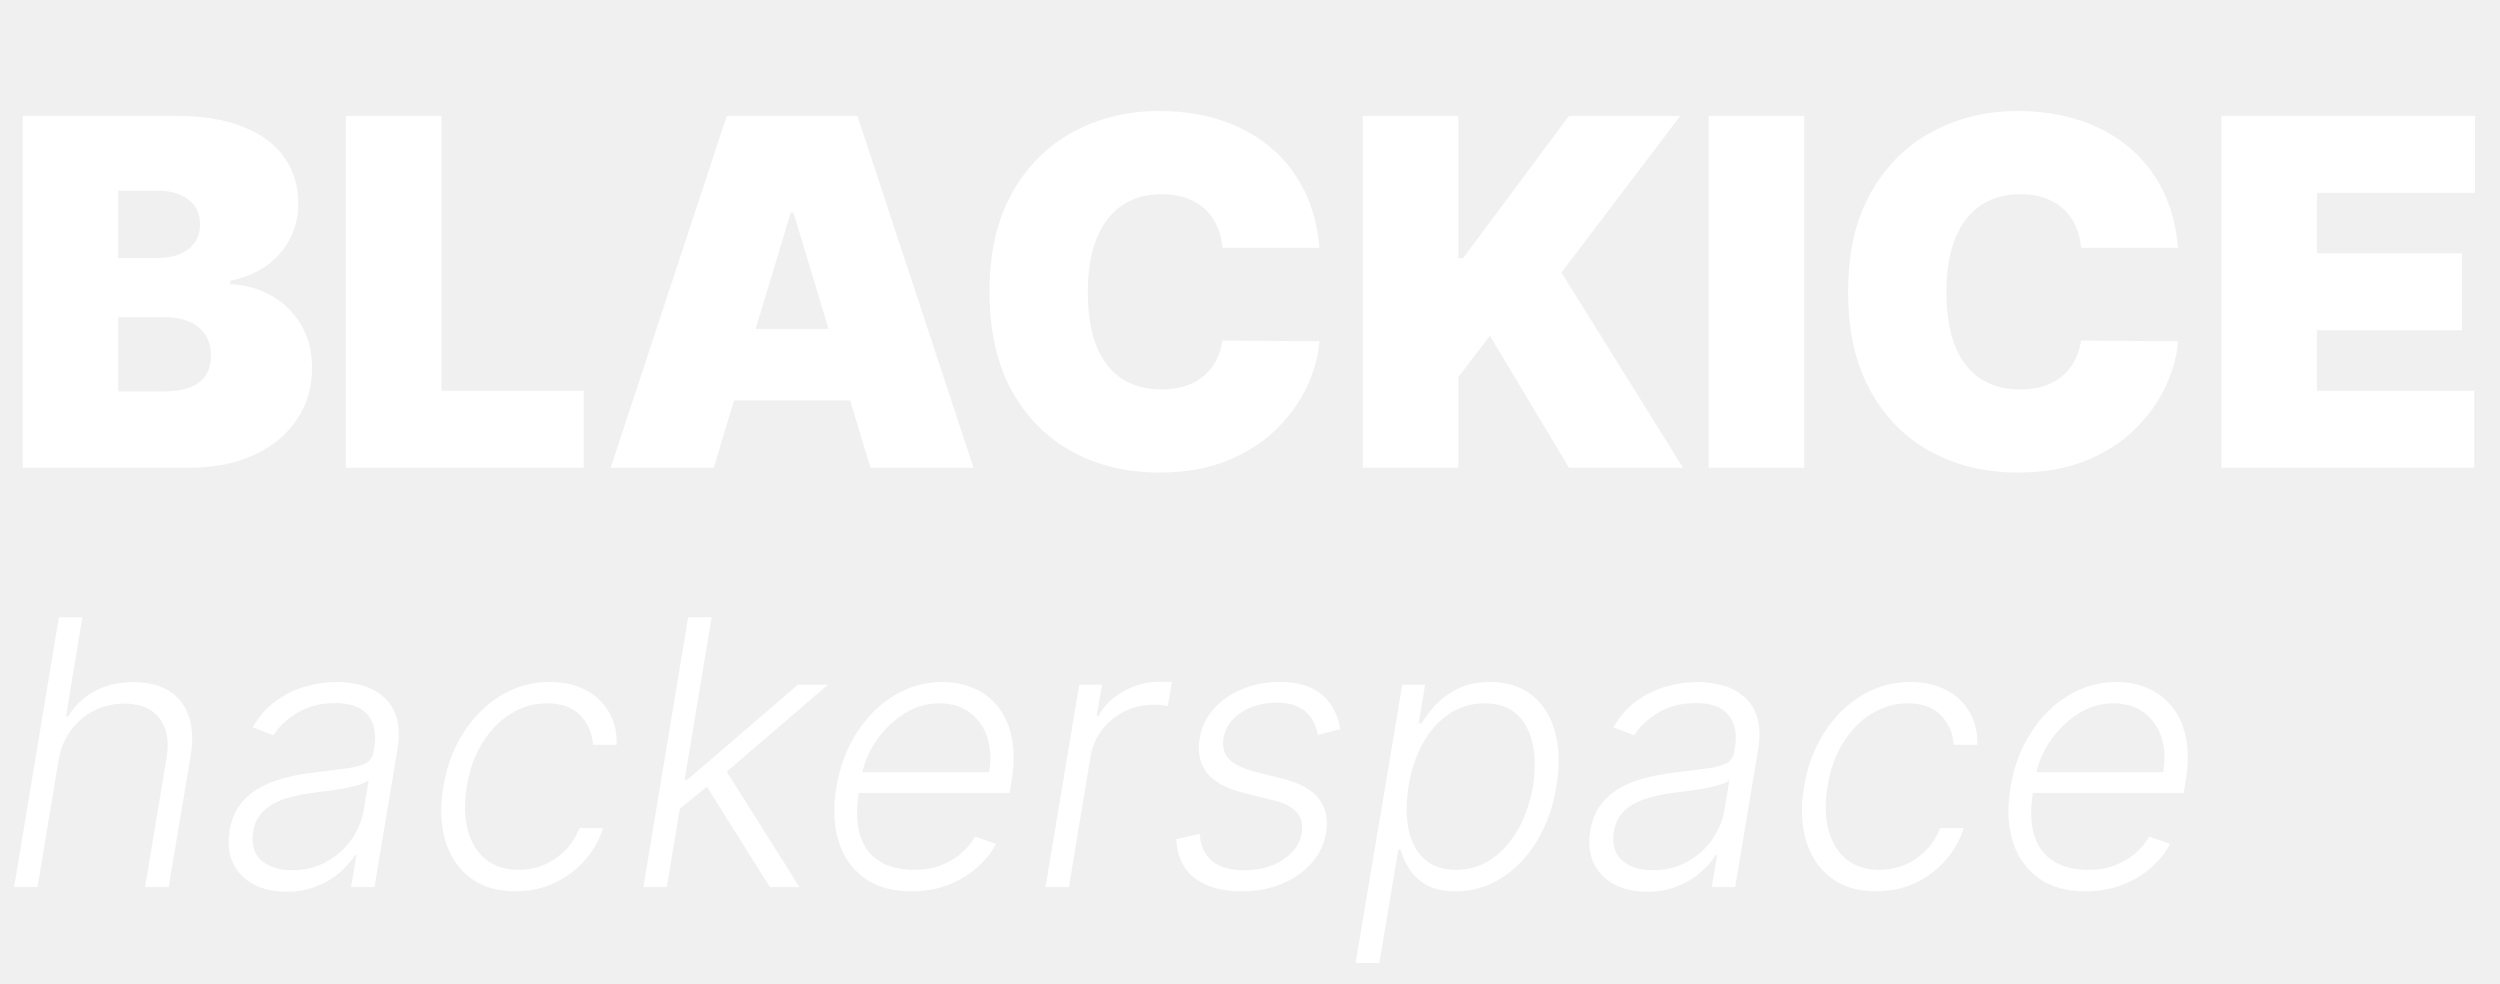
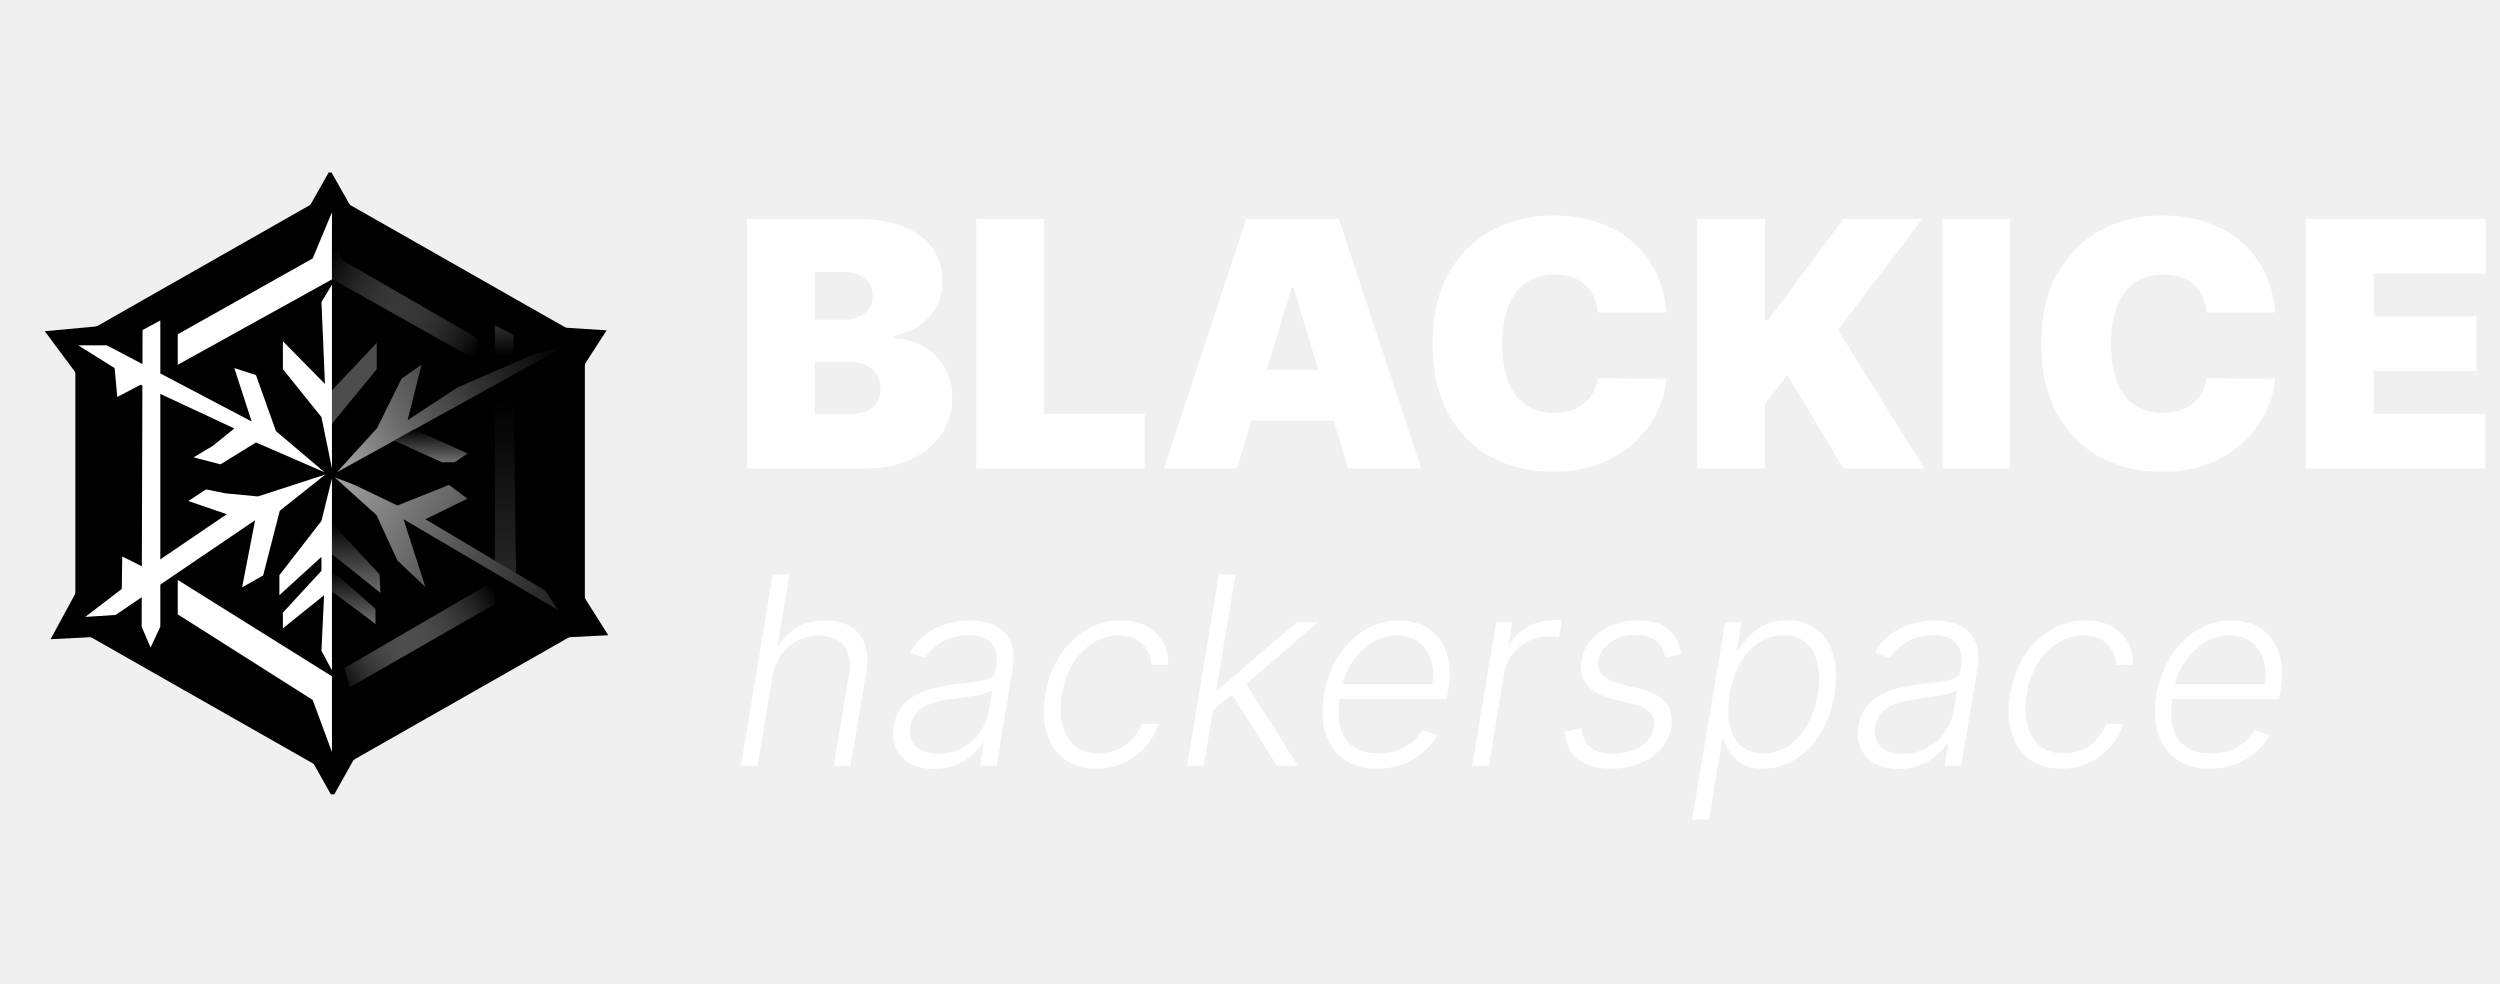
<svg xmlns="http://www.w3.org/2000/svg" width="155" height="61" viewBox="0 0 155 61" fill="none">
-   <path d="M1.406 29V7.182H10.867C12.528 7.182 13.924 7.406 15.053 7.853C16.19 8.3 17.046 8.933 17.621 9.749C18.203 10.566 18.494 11.528 18.494 12.636C18.494 13.439 18.317 14.171 17.962 14.831C17.614 15.492 17.124 16.046 16.491 16.493C15.859 16.933 15.121 17.239 14.276 17.409V17.622C15.213 17.658 16.065 17.896 16.832 18.336C17.599 18.769 18.21 19.369 18.665 20.136C19.119 20.896 19.347 21.791 19.347 22.821C19.347 24.014 19.034 25.076 18.409 26.006C17.791 26.937 16.91 27.668 15.767 28.201C14.624 28.734 13.26 29 11.676 29H1.406ZM7.33 24.27H10.099C11.094 24.27 11.839 24.085 12.337 23.716C12.834 23.34 13.082 22.785 13.082 22.054C13.082 21.543 12.965 21.109 12.731 20.754C12.496 20.399 12.163 20.129 11.729 19.945C11.303 19.76 10.788 19.668 10.185 19.668H7.33V24.27ZM7.33 16.003H9.759C10.277 16.003 10.735 15.921 11.133 15.758C11.53 15.595 11.839 15.36 12.06 15.055C12.287 14.742 12.401 14.362 12.401 13.915C12.401 13.24 12.159 12.725 11.676 12.37C11.193 12.008 10.582 11.827 9.844 11.827H7.33V16.003ZM21.445 29V7.182H27.369V24.227H36.19V29H21.445ZM44.252 29H37.86L45.061 7.182H53.158L60.36 29H53.968L49.195 13.19H49.024L44.252 29ZM43.058 20.392H55.075V24.824H43.058V20.392ZM81.805 15.364H75.796C75.754 14.867 75.64 14.415 75.455 14.011C75.278 13.606 75.029 13.258 74.71 12.967C74.397 12.668 74.017 12.441 73.57 12.285C73.122 12.121 72.615 12.04 72.046 12.04C71.052 12.04 70.21 12.281 69.522 12.764C68.84 13.247 68.321 13.94 67.966 14.842C67.618 15.744 67.444 16.827 67.444 18.091C67.444 19.426 67.622 20.545 67.977 21.447C68.339 22.342 68.861 23.016 69.543 23.471C70.225 23.918 71.045 24.142 72.004 24.142C72.551 24.142 73.041 24.075 73.474 23.94C73.907 23.798 74.284 23.595 74.603 23.332C74.923 23.07 75.182 22.754 75.381 22.384C75.587 22.008 75.725 21.585 75.796 21.116L81.805 21.159C81.734 22.082 81.475 23.023 81.027 23.982C80.58 24.934 79.944 25.815 79.12 26.624C78.303 27.427 77.291 28.073 76.084 28.563C74.877 29.053 73.474 29.298 71.876 29.298C69.873 29.298 68.076 28.869 66.485 28.009C64.901 27.15 63.648 25.886 62.725 24.217C61.808 22.548 61.35 20.506 61.35 18.091C61.35 15.662 61.819 13.617 62.757 11.954C63.694 10.286 64.958 9.025 66.549 8.173C68.14 7.313 69.916 6.884 71.876 6.884C73.254 6.884 74.522 7.072 75.679 7.448C76.837 7.825 77.853 8.375 78.726 9.099C79.6 9.817 80.303 10.701 80.835 11.752C81.368 12.803 81.691 14.007 81.805 15.364ZM84.492 29V7.182H90.415V16.003H90.714L97.276 7.182H104.18L96.808 16.898L104.35 29H97.276L92.376 20.818L90.415 23.375V29H84.492ZM111.861 7.182V29H105.938V7.182H111.861ZM135.037 15.364H129.029C128.986 14.867 128.873 14.415 128.688 14.011C128.51 13.606 128.262 13.258 127.942 12.967C127.63 12.668 127.25 12.441 126.802 12.285C126.355 12.121 125.847 12.04 125.279 12.04C124.284 12.04 123.443 12.281 122.754 12.764C122.072 13.247 121.554 13.94 121.199 14.842C120.85 15.744 120.676 16.827 120.676 18.091C120.676 19.426 120.854 20.545 121.209 21.447C121.571 22.342 122.093 23.016 122.775 23.471C123.457 23.918 124.277 24.142 125.236 24.142C125.783 24.142 126.273 24.075 126.706 23.94C127.14 23.798 127.516 23.595 127.836 23.332C128.155 23.07 128.414 22.754 128.613 22.384C128.819 22.008 128.958 21.585 129.029 21.116L135.037 21.159C134.966 22.082 134.707 23.023 134.26 23.982C133.812 24.934 133.176 25.815 132.353 26.624C131.536 27.427 130.524 28.073 129.316 28.563C128.109 29.053 126.706 29.298 125.108 29.298C123.105 29.298 121.309 28.869 119.718 28.009C118.134 27.15 116.88 25.886 115.957 24.217C115.041 22.548 114.583 20.506 114.583 18.091C114.583 15.662 115.051 13.617 115.989 11.954C116.926 10.286 118.191 9.025 119.782 8.173C121.373 7.313 123.148 6.884 125.108 6.884C126.486 6.884 127.754 7.072 128.912 7.448C130.069 7.825 131.085 8.375 131.958 9.099C132.832 9.817 133.535 10.701 134.068 11.752C134.6 12.803 134.924 14.007 135.037 15.364ZM137.725 29V7.182H153.449V11.954H143.648V15.704H152.639V20.477H143.648V24.227H153.406V29H137.725Z" fill="white" />
-   <path d="M3.626 47.159L2.328 55H0.874L3.651 38.273H5.105L4.092 44.423H4.223C4.615 43.77 5.154 43.252 5.84 42.871C6.526 42.484 7.345 42.291 8.298 42.291C9.142 42.291 9.856 42.465 10.438 42.814C11.026 43.162 11.443 43.677 11.688 44.358C11.938 45.038 11.982 45.877 11.819 46.873L10.454 55H8.993L10.332 46.963C10.501 45.928 10.348 45.114 9.875 44.521C9.406 43.922 8.688 43.623 7.718 43.623C7.054 43.623 6.433 43.764 5.856 44.047C5.284 44.33 4.8 44.739 4.402 45.272C4.01 45.8 3.752 46.429 3.626 47.159ZM17.754 55.286C16.997 55.286 16.331 55.139 15.753 54.845C15.176 54.545 14.746 54.115 14.463 53.554C14.185 52.988 14.109 52.302 14.234 51.496C14.343 50.875 14.55 50.353 14.855 49.928C15.165 49.503 15.557 49.155 16.031 48.883C16.505 48.605 17.049 48.387 17.665 48.229C18.28 48.071 18.95 47.951 19.674 47.87C20.382 47.783 20.986 47.706 21.487 47.641C21.988 47.576 22.377 47.472 22.655 47.331C22.933 47.189 23.099 46.96 23.153 46.645L23.202 46.35C23.344 45.496 23.213 44.823 22.81 44.333C22.407 43.838 21.732 43.59 20.785 43.59C19.881 43.59 19.097 43.791 18.432 44.194C17.773 44.592 17.283 45.057 16.962 45.591L15.672 45.093C16.064 44.407 16.546 43.859 17.117 43.451C17.689 43.037 18.302 42.74 18.955 42.561C19.608 42.376 20.254 42.283 20.891 42.283C21.37 42.283 21.857 42.346 22.353 42.471C22.848 42.596 23.292 42.814 23.684 43.124C24.081 43.429 24.373 43.857 24.558 44.407C24.749 44.951 24.776 45.643 24.64 46.481L23.218 55H21.765L22.099 53.015H22.01C21.781 53.386 21.465 53.745 21.062 54.093C20.665 54.442 20.188 54.728 19.633 54.951C19.078 55.174 18.451 55.286 17.754 55.286ZM18.122 53.955C18.895 53.955 19.595 53.783 20.221 53.44C20.853 53.097 21.37 52.642 21.773 52.076C22.181 51.504 22.443 50.875 22.557 50.189L22.859 48.376C22.739 48.48 22.543 48.572 22.271 48.654C22.004 48.735 21.702 48.809 21.364 48.874C21.032 48.934 20.697 48.986 20.36 49.029C20.028 49.073 19.734 49.111 19.478 49.144C18.753 49.231 18.122 49.367 17.583 49.552C17.049 49.737 16.622 49.993 16.3 50.32C15.979 50.641 15.778 51.055 15.696 51.561C15.571 52.324 15.737 52.914 16.194 53.334C16.657 53.748 17.3 53.955 18.122 53.955ZM31.954 55.261C30.821 55.261 29.887 54.981 29.152 54.42C28.417 53.859 27.903 53.092 27.609 52.117C27.32 51.137 27.279 50.026 27.486 48.784C27.693 47.521 28.11 46.402 28.736 45.428C29.362 44.447 30.135 43.68 31.055 43.124C31.981 42.563 32.991 42.283 34.086 42.283C34.929 42.283 35.665 42.446 36.291 42.773C36.917 43.094 37.401 43.549 37.745 44.137C38.088 44.72 38.251 45.4 38.235 46.179H36.764C36.726 45.455 36.462 44.845 35.972 44.349C35.488 43.854 34.801 43.606 33.914 43.606C33.103 43.606 32.351 43.824 31.66 44.26C30.968 44.69 30.383 45.291 29.904 46.065C29.43 46.832 29.111 47.723 28.948 48.735C28.774 49.754 28.79 50.655 28.997 51.439C29.204 52.218 29.574 52.827 30.108 53.269C30.647 53.709 31.328 53.93 32.15 53.93C32.711 53.93 33.239 53.827 33.734 53.62C34.23 53.407 34.668 53.108 35.049 52.721C35.43 52.329 35.722 51.869 35.923 51.341H37.393C37.148 52.103 36.762 52.778 36.234 53.367C35.711 53.955 35.085 54.417 34.355 54.755C33.625 55.093 32.825 55.261 31.954 55.261ZM41.996 50.263L42.29 48.343H42.617L49.469 42.455H51.331L44.56 48.27L44.43 48.294L41.996 50.263ZM39.889 55L42.666 38.273H44.119L41.342 55H39.889ZM47.73 55L43.687 48.556L44.871 47.551L49.567 55H47.73ZM56.495 55.261C55.325 55.261 54.358 54.989 53.596 54.445C52.834 53.895 52.3 53.135 51.995 52.166C51.69 51.191 51.644 50.069 51.856 48.801C52.069 47.538 52.488 46.416 53.114 45.436C53.74 44.45 54.513 43.68 55.434 43.124C56.354 42.563 57.353 42.283 58.431 42.283C59.112 42.283 59.749 42.408 60.342 42.659C60.936 42.904 61.44 43.282 61.853 43.794C62.273 44.3 62.564 44.94 62.727 45.713C62.891 46.481 62.885 47.391 62.711 48.441L62.597 49.16H52.795L53 47.878H61.322C61.459 47.072 61.42 46.348 61.208 45.705C60.996 45.063 60.634 44.554 60.122 44.178C59.615 43.797 58.986 43.606 58.235 43.606C57.467 43.606 56.74 43.821 56.054 44.251C55.374 44.682 54.797 45.242 54.323 45.934C53.855 46.62 53.552 47.352 53.416 48.131L53.253 49.095C53.079 50.157 53.1 51.047 53.318 51.766C53.536 52.479 53.931 53.018 54.502 53.383C55.074 53.748 55.807 53.93 56.7 53.93C57.298 53.93 57.84 53.837 58.325 53.652C58.809 53.467 59.231 53.219 59.591 52.909C59.95 52.593 60.239 52.248 60.457 51.872L61.755 52.321C61.478 52.849 61.086 53.337 60.579 53.783C60.078 54.23 59.482 54.589 58.791 54.861C58.104 55.128 57.339 55.261 56.495 55.261ZM64.82 55L66.911 42.455H68.324L67.997 44.382H68.104C68.452 43.751 68.972 43.241 69.664 42.855C70.361 42.463 71.104 42.267 71.893 42.267C72.013 42.267 72.147 42.269 72.294 42.275C72.441 42.275 72.563 42.28 72.661 42.291L72.408 43.77C72.343 43.759 72.228 43.742 72.065 43.721C71.907 43.699 71.73 43.688 71.534 43.688C70.881 43.688 70.276 43.827 69.721 44.104C69.171 44.377 68.708 44.755 68.332 45.24C67.962 45.724 67.722 46.277 67.614 46.898L66.274 55H64.82ZM83.103 45.207L81.707 45.566C81.636 45.191 81.505 44.853 81.315 44.554C81.13 44.249 80.86 44.009 80.506 43.835C80.158 43.655 79.7 43.565 79.134 43.565C78.284 43.565 77.552 43.772 76.937 44.186C76.322 44.594 75.962 45.117 75.859 45.754C75.772 46.288 75.883 46.721 76.194 47.053C76.509 47.385 77.038 47.646 77.778 47.837L79.608 48.303C80.621 48.564 81.342 48.972 81.772 49.528C82.208 50.083 82.358 50.785 82.221 51.635C82.102 52.343 81.799 52.969 81.315 53.514C80.836 54.058 80.22 54.485 79.469 54.796C78.723 55.106 77.89 55.261 76.969 55.261C75.734 55.261 74.762 54.984 74.054 54.428C73.351 53.873 72.976 53.072 72.927 52.027L74.389 51.7C74.432 52.441 74.685 53.002 75.148 53.383C75.616 53.764 76.275 53.955 77.125 53.955C78.094 53.955 78.908 53.734 79.567 53.293C80.226 52.852 80.604 52.307 80.702 51.659C80.795 51.148 80.699 50.723 80.416 50.385C80.139 50.048 79.665 49.797 78.995 49.634L77.043 49.144C75.992 48.877 75.249 48.461 74.813 47.894C74.383 47.322 74.239 46.617 74.38 45.779C74.495 45.087 74.783 44.48 75.246 43.957C75.709 43.435 76.294 43.026 77.002 42.732C77.71 42.433 78.483 42.283 79.322 42.283C80.476 42.283 81.356 42.544 81.96 43.067C82.564 43.584 82.945 44.298 83.103 45.207ZM84.049 59.705L86.94 42.455H88.353L87.961 44.848H88.133C88.361 44.472 88.658 44.085 89.023 43.688C89.393 43.29 89.853 42.958 90.403 42.691C90.959 42.419 91.623 42.283 92.396 42.283C93.431 42.283 94.288 42.553 94.969 43.092C95.655 43.631 96.134 44.388 96.406 45.362C96.684 46.337 96.714 47.469 96.496 48.76C96.284 50.056 95.878 51.191 95.279 52.166C94.68 53.141 93.948 53.9 93.082 54.445C92.222 54.989 91.28 55.261 90.256 55.261C89.499 55.261 88.887 55.125 88.418 54.853C87.956 54.581 87.602 54.246 87.357 53.848C87.112 53.445 86.935 53.053 86.826 52.672H86.695L85.519 59.705H84.049ZM87.332 48.735C87.169 49.748 87.169 50.647 87.332 51.431C87.496 52.209 87.825 52.822 88.32 53.269C88.816 53.709 89.469 53.93 90.281 53.93C91.114 53.93 91.857 53.701 92.51 53.244C93.164 52.781 93.708 52.158 94.144 51.374C94.58 50.59 94.879 49.71 95.042 48.735C95.195 47.772 95.189 46.903 95.026 46.13C94.863 45.357 94.536 44.744 94.046 44.292C93.556 43.835 92.889 43.606 92.045 43.606C91.228 43.606 90.493 43.827 89.84 44.268C89.192 44.703 88.653 45.308 88.222 46.081C87.792 46.849 87.496 47.733 87.332 48.735ZM102.118 55.286C101.361 55.286 100.694 55.139 100.117 54.845C99.539 54.545 99.109 54.115 98.826 53.554C98.548 52.988 98.472 52.302 98.597 51.496C98.706 50.875 98.913 50.353 99.218 49.928C99.528 49.503 99.921 49.155 100.394 48.883C100.868 48.605 101.412 48.387 102.028 48.229C102.643 48.071 103.313 47.951 104.037 47.87C104.745 47.783 105.349 47.706 105.85 47.641C106.351 47.576 106.741 47.472 107.018 47.331C107.296 47.189 107.462 46.96 107.516 46.645L107.565 46.35C107.707 45.496 107.576 44.823 107.173 44.333C106.77 43.838 106.095 43.59 105.148 43.59C104.244 43.59 103.46 43.791 102.796 44.194C102.137 44.592 101.647 45.057 101.325 45.591L100.035 45.093C100.427 44.407 100.909 43.859 101.481 43.451C102.052 43.037 102.665 42.74 103.318 42.561C103.972 42.376 104.617 42.283 105.254 42.283C105.733 42.283 106.22 42.346 106.716 42.471C107.211 42.596 107.655 42.814 108.047 43.124C108.445 43.429 108.736 43.857 108.921 44.407C109.112 44.951 109.139 45.643 109.003 46.481L107.582 55H106.128L106.463 53.015H106.373C106.144 53.386 105.828 53.745 105.426 54.093C105.028 54.442 104.552 54.728 103.996 54.951C103.441 55.174 102.815 55.286 102.118 55.286ZM102.485 53.955C103.258 53.955 103.958 53.783 104.584 53.44C105.216 53.097 105.733 52.642 106.136 52.076C106.544 51.504 106.806 50.875 106.92 50.189L107.222 48.376C107.103 48.48 106.907 48.572 106.634 48.654C106.368 48.735 106.065 48.809 105.728 48.874C105.396 48.934 105.061 48.986 104.723 49.029C104.391 49.073 104.097 49.111 103.841 49.144C103.117 49.231 102.485 49.367 101.946 49.552C101.412 49.737 100.985 49.993 100.664 50.32C100.343 50.641 100.141 51.055 100.059 51.561C99.934 52.324 100.1 52.914 100.558 53.334C101.02 53.748 101.663 53.955 102.485 53.955ZM116.317 55.261C115.184 55.261 114.251 54.981 113.516 54.42C112.78 53.859 112.266 53.092 111.972 52.117C111.683 51.137 111.642 50.026 111.849 48.784C112.056 47.521 112.473 46.402 113.099 45.428C113.725 44.447 114.498 43.68 115.419 43.124C116.344 42.563 117.354 42.283 118.449 42.283C119.293 42.283 120.028 42.446 120.654 42.773C121.28 43.094 121.765 43.549 122.108 44.137C122.451 44.72 122.614 45.4 122.598 46.179H121.128C121.09 45.455 120.826 44.845 120.335 44.349C119.851 43.854 119.165 43.606 118.277 43.606C117.466 43.606 116.715 43.824 116.023 44.26C115.331 44.69 114.746 45.291 114.267 46.065C113.793 46.832 113.475 47.723 113.311 48.735C113.137 49.754 113.153 50.655 113.36 51.439C113.567 52.218 113.938 52.827 114.471 53.269C115.01 53.709 115.691 53.93 116.513 53.93C117.074 53.93 117.602 53.827 118.098 53.62C118.593 53.407 119.031 53.108 119.413 52.721C119.794 52.329 120.085 51.869 120.286 51.341H121.757C121.512 52.103 121.125 52.778 120.597 53.367C120.074 53.955 119.448 54.417 118.718 54.755C117.989 55.093 117.188 55.261 116.317 55.261ZM129.291 55.261C128.121 55.261 127.154 54.989 126.392 54.445C125.629 53.895 125.096 53.135 124.791 52.166C124.486 51.191 124.44 50.069 124.652 48.801C124.864 47.538 125.284 46.416 125.91 45.436C126.536 44.45 127.309 43.68 128.229 43.124C129.15 42.563 130.149 42.283 131.227 42.283C131.908 42.283 132.545 42.408 133.138 42.659C133.732 42.904 134.235 43.282 134.649 43.794C135.069 44.3 135.36 44.94 135.523 45.713C135.687 46.481 135.681 47.391 135.507 48.441L135.392 49.16H125.591L125.796 47.878H134.118C134.254 47.072 134.216 46.348 134.004 45.705C133.792 45.063 133.43 44.554 132.918 44.178C132.411 43.797 131.782 43.606 131.031 43.606C130.263 43.606 129.536 43.821 128.85 44.251C128.17 44.682 127.592 45.242 127.119 45.934C126.65 46.62 126.348 47.352 126.212 48.131L126.049 49.095C125.874 50.157 125.896 51.047 126.114 51.766C126.332 52.479 126.727 53.018 127.298 53.383C127.87 53.748 128.602 53.93 129.495 53.93C130.094 53.93 130.636 53.837 131.121 53.652C131.605 53.467 132.027 53.219 132.387 52.909C132.746 52.593 133.035 52.248 133.253 51.872L134.551 52.321C134.274 52.849 133.881 53.337 133.375 53.783C132.874 54.23 132.278 54.589 131.586 54.861C130.9 55.128 130.135 55.261 129.291 55.261Z" fill="white" />
+   <defs>
+     <linearGradient id="paint0_linear_67_27" x1="382" y1="336" x2="257" y2="413.5" gradientUnits="userSpaceOnUse">
+       <stop id="stop41" />
+       <stop offset="0.56" stop-color="#7A9A85" stop-opacity="0.5" id="stop42" />
+       <stop offset="1" id="stop43" />
+     </linearGradient>
+     <linearGradient id="paint1_linear_67_27" x1="266.926" y1="236.745" x2="438.982" y2="141.882" gradientUnits="userSpaceOnUse">
+       <stop stop-color="#7A9A85" id="stop44" />
+       <stop offset="1" stop-opacity="0.72" id="stop45" />
+     </linearGradient>
+     <linearGradient id="paint2_linear_67_27" x1="261.437" y1="253.284" x2="489.663" y2="398.57" gradientUnits="userSpaceOnUse">
+       <stop stop-color="#7A9A85" id="stop46" />
+       <stop offset="1" stop-opacity="0.72" id="stop47" />
+     </linearGradient>
+     <linearGradient id="paint3_linear_67_27" x1="248" y1="70" x2="369" y2="142.5" gradientUnits="userSpaceOnUse">
+       <stop id="stop48" />
+       <stop offset="0.5" stop-color="#7A9A85" stop-opacity="0.5" id="stop49" />
+       <stop offset="1" id="stop50" />
+     </linearGradient>
+     <linearGradient id="paint4_linear_67_27" x1="330" y1="206" x2="330" y2="233" gradientUnits="userSpaceOnUse">
+       <stop id="stop51" />
+       <stop offset="1" stop-color="#7A9A85" id="stop52" />
+     </linearGradient>
+     <linearGradient id="paint5_linear_67_27" x1="270.5" y1="282" x2="270.5" y2="338" gradientUnits="userSpaceOnUse">
+       <stop id="stop53" />
+       <stop offset="1" stop-color="#7A9A85" id="stop54" />
+     </linearGradient>
+     <linearGradient id="paint6_linear_67_27" x1="268.5" y1="320" x2="268.5" y2="363" gradientUnits="userSpaceOnUse">
+       <stop id="stop55" />
+       <stop offset="1" stop-color="#7A9A85" id="stop56" />
+     </linearGradient>
+     <linearGradient id="paint7_linear_67_27" x1="391" y1="181" x2="391" y2="595" gradientUnits="userSpaceOnUse">
+       <stop id="stop57" />
+       <stop offset="1" stop-color="#7A9A85" id="stop58" />
+     </linearGradient>
+     <linearGradient id="paint8_linear_67_27" x1="387" y1="67.5" x2="390" y2="147" gradientUnits="userSpaceOnUse">
+       <stop stop-color="#7A9A85" id="stop59" />
+       <stop offset="1" id="stop60" />
+     </linearGradient>
+     <linearGradient id="paint9_linear_67_27" x1="382" y1="336" x2="257" y2="413.5" gradientUnits="userSpaceOnUse">
+       <stop id="stop61" />
+       <stop offset="0.56" stop-color="#9B9B9B" stop-opacity="0.5" id="stop62" />
+       <stop offset="1" id="stop63" />
+     </linearGradient>
+     <linearGradient id="paint10_linear_67_27" x1="266.926" y1="236.745" x2="438.982" y2="141.882" gradientUnits="userSpaceOnUse">
+       <stop stop-color="#9B9B9B" id="stop64" />
+       <stop offset="1" stop-opacity="0.72" id="stop65" />
+     </linearGradient>
+     <linearGradient id="paint11_linear_67_27" x1="261.437" y1="253.284" x2="489.663" y2="398.57" gradientUnits="userSpaceOnUse">
+       <stop stop-color="#9B9B9B" id="stop66" />
+       <stop offset="1" stop-opacity="0.72" id="stop67" />
+     </linearGradient>
+     <linearGradient id="paint12_linear_67_27" x1="248" y1="70" x2="369" y2="142.5" gradientUnits="userSpaceOnUse">
+       <stop id="stop68" />
+       <stop offset="0.5" stop-color="#9B9B9B" stop-opacity="0.5" id="stop69" />
+       <stop offset="1" id="stop70" />
+     </linearGradient>
+     <linearGradient id="paint13_linear_67_27" x1="330" y1="206" x2="330" y2="233" gradientUnits="userSpaceOnUse">
+       <stop id="stop71" />
+       <stop offset="1" stop-color="#9B9B9B" id="stop72" />
+     </linearGradient>
+     <linearGradient id="paint14_linear_67_27" x1="270.5" y1="282" x2="270.5" y2="338" gradientUnits="userSpaceOnUse">
+       <stop id="stop73" />
+       <stop offset="1" stop-color="#9B9B9B" id="stop74" />
+     </linearGradient>
+     <linearGradient id="paint15_linear_67_27" x1="268.5" y1="320" x2="268.5" y2="363" gradientUnits="userSpaceOnUse">
+       <stop id="stop75" />
+       <stop offset="1" stop-color="#9B9B9B" id="stop76" />
+     </linearGradient>
+     <linearGradient id="paint16_linear_67_27" x1="391" y1="181" x2="391" y2="595" gradientUnits="userSpaceOnUse">
+       <stop id="stop77" />
+       <stop offset="1" stop-color="#9B9B9B" id="stop78" />
+     </linearGradient>
+     <linearGradient id="paint17_linear_67_27" x1="387" y1="67.5" x2="390" y2="147" gradientUnits="userSpaceOnUse">
+       <stop stop-color="#9B9B9B" id="stop79" />
+       <stop offset="1" id="stop80" />
+     </linearGradient>
+     <clipPath id="clip0_67_27">
+       <rect width="500" height="500" fill="white" id="rect80" />
+     </clipPath>
+   </defs>
+   <path d="M 46.318 29.04 L 46.318 13.571 L 53.025 13.571 C 54.203 13.571 55.193 13.73 55.993 14.047 C 56.799 14.364 57.406 14.812 57.814 15.391 C 58.227 15.97 58.433 16.653 58.433 17.438 C 58.433 18.007 58.307 18.526 58.055 18.994 C 57.809 19.462 57.461 19.855 57.013 20.172 C 56.565 20.485 56.041 20.701 55.442 20.822 L 55.442 20.973 C 56.107 20.998 56.711 21.167 57.255 21.479 C 57.799 21.786 58.232 22.212 58.554 22.756 C 58.876 23.294 59.037 23.929 59.037 24.659 C 59.037 25.505 58.816 26.258 58.373 26.918 C 57.935 27.577 57.31 28.096 56.499 28.474 C 55.689 28.851 54.722 29.04 53.599 29.04 L 46.318 29.04 Z M 50.517 25.686 L 52.481 25.686 C 53.186 25.686 53.715 25.555 54.067 25.294 C 54.42 25.027 54.596 24.634 54.596 24.115 C 54.596 23.753 54.513 23.446 54.347 23.194 C 54.181 22.942 53.944 22.751 53.637 22.62 C 53.335 22.489 52.97 22.423 52.542 22.423 L 50.517 22.423 L 50.517 25.686 Z M 50.517 19.825 L 52.239 19.825 C 52.607 19.825 52.932 19.767 53.214 19.651 C 53.496 19.535 53.715 19.369 53.871 19.153 C 54.032 18.931 54.113 18.662 54.113 18.345 C 54.113 17.866 53.941 17.501 53.599 17.249 C 53.257 16.993 52.824 16.864 52.3 16.864 L 50.517 16.864 L 50.517 19.825 Z M 60.525 29.04 L 60.525 13.571 L 64.725 13.571 L 64.725 25.656 L 70.979 25.656 L 70.979 29.04 L 60.525 29.04 Z M 76.695 29.04 L 72.163 29.04 L 77.269 13.571 L 83.009 13.571 L 88.116 29.04 L 83.584 29.04 L 80.2 17.831 L 80.079 17.831 L 76.695 29.04 Z M 75.849 22.937 L 84.369 22.937 L 84.369 26.079 L 75.849 26.079 L 75.849 22.937 Z M 103.32 19.372 L 99.06 19.372 C 99.03 19.019 98.949 18.7 98.819 18.413 C 98.693 18.126 98.516 17.879 98.29 17.672 C 98.068 17.461 97.799 17.3 97.482 17.189 C 97.164 17.073 96.804 17.015 96.401 17.015 C 95.696 17.015 95.1 17.186 94.611 17.529 C 94.128 17.871 93.76 18.362 93.509 19.002 C 93.262 19.641 93.138 20.409 93.138 21.305 C 93.138 22.252 93.264 23.045 93.516 23.685 C 93.773 24.319 94.143 24.798 94.626 25.12 C 95.11 25.437 95.691 25.596 96.371 25.596 C 96.759 25.596 97.106 25.548 97.414 25.452 C 97.721 25.351 97.988 25.208 98.214 25.022 C 98.441 24.835 98.625 24.611 98.766 24.349 C 98.912 24.083 99.01 23.783 99.06 23.451 L 103.32 23.481 C 103.27 24.135 103.086 24.803 102.769 25.482 C 102.452 26.157 102.001 26.782 101.417 27.356 C 100.838 27.925 100.12 28.383 99.264 28.73 C 98.408 29.078 97.414 29.251 96.281 29.251 C 94.861 29.251 93.587 28.947 92.459 28.338 C 91.336 27.728 90.447 26.832 89.792 25.649 C 89.143 24.465 88.818 23.018 88.818 21.305 C 88.818 19.583 89.15 18.133 89.815 16.955 C 90.48 15.771 91.376 14.878 92.504 14.273 C 93.632 13.664 94.891 13.359 96.281 13.359 C 97.257 13.359 98.156 13.493 98.977 13.76 C 99.798 14.027 100.518 14.417 101.137 14.93 C 101.757 15.439 102.255 16.066 102.633 16.811 C 103.011 17.557 103.24 18.41 103.32 19.372 Z M 105.226 29.04 L 105.226 13.571 L 109.425 13.571 L 109.425 19.825 L 109.637 19.825 L 114.29 13.571 L 119.184 13.571 L 113.957 20.459 L 119.305 29.04 L 114.29 29.04 L 110.815 23.239 L 109.425 25.052 L 109.425 29.04 L 105.226 29.04 Z M 124.63 13.571 L 124.63 29.04 L 120.431 29.04 L 120.431 13.571 L 124.63 13.571 Z M 141.062 19.372 L 136.802 19.372 C 136.772 19.019 136.692 18.7 136.56 18.413 C 136.434 18.126 136.258 17.879 136.032 17.672 C 135.81 17.461 135.541 17.3 135.223 17.189 C 134.906 17.073 134.546 17.015 134.143 17.015 C 133.438 17.015 132.842 17.186 132.353 17.529 C 131.87 17.871 131.502 18.362 131.251 19.002 C 131.003 19.641 130.88 20.409 130.88 21.305 C 130.88 22.252 131.006 23.045 131.258 23.685 C 131.514 24.319 131.885 24.798 132.368 25.12 C 132.852 25.437 133.433 25.596 134.113 25.596 C 134.501 25.596 134.848 25.548 135.155 25.452 C 135.463 25.351 135.729 25.208 135.956 25.022 C 136.183 24.835 136.366 24.611 136.507 24.349 C 136.653 24.083 136.752 23.783 136.802 23.451 L 141.062 23.481 C 141.012 24.135 140.828 24.803 140.511 25.482 C 140.193 26.157 139.742 26.782 139.159 27.356 C 138.58 27.925 137.862 28.383 137.006 28.73 C 136.15 29.078 135.155 29.251 134.022 29.251 C 132.602 29.251 131.329 28.947 130.201 28.338 C 129.078 27.728 128.189 26.832 127.534 25.649 C 126.885 24.465 126.56 23.018 126.56 21.305 C 126.56 19.583 126.892 18.133 127.557 16.955 C 128.221 15.771 129.118 14.878 130.246 14.273 C 131.374 13.664 132.633 13.359 134.022 13.359 C 134.999 13.359 135.898 13.493 136.719 13.76 C 137.54 14.027 138.26 14.417 138.879 14.93 C 139.499 15.439 139.997 16.066 140.375 16.811 C 140.752 17.557 140.982 18.41 141.062 19.372 Z M 142.968 29.04 L 142.968 13.571 L 154.116 13.571 L 154.116 16.955 L 147.167 16.955 L 147.167 19.613 L 153.542 19.613 L 153.542 22.997 L 147.167 22.997 L 147.167 25.656 L 154.086 25.656 L 154.086 29.04 L 142.968 29.04 Z" fill="white" style="" />
+   <path d="M 47.892 41.915 L 46.971 47.474 L 45.94 47.474 L 47.909 35.614 L 48.94 35.614 L 48.222 39.975 L 48.314 39.975 C 48.592 39.512 48.975 39.145 49.461 38.875 C 49.947 38.601 50.528 38.463 51.204 38.463 C 51.802 38.463 52.308 38.587 52.721 38.834 C 53.138 39.081 53.434 39.446 53.607 39.929 C 53.785 40.411 53.816 41.006 53.7 41.712 L 52.733 47.474 L 51.696 47.474 L 52.646 41.776 C 52.766 41.042 52.658 40.465 52.322 40.044 C 51.99 39.62 51.48 39.407 50.793 39.407 C 50.322 39.407 49.882 39.508 49.473 39.708 C 49.067 39.909 48.724 40.199 48.442 40.577 C 48.164 40.952 47.981 41.398 47.892 41.915 Z M 57.908 47.677 C 57.372 47.677 56.899 47.572 56.49 47.364 C 56.08 47.152 55.775 46.847 55.575 46.449 C 55.378 46.047 55.324 45.561 55.413 44.99 C 55.49 44.55 55.636 44.179 55.853 43.878 C 56.073 43.577 56.351 43.33 56.687 43.137 C 57.022 42.94 57.408 42.785 57.845 42.673 C 58.281 42.561 58.756 42.476 59.269 42.419 C 59.771 42.357 60.2 42.303 60.555 42.256 C 60.91 42.21 61.186 42.137 61.383 42.036 C 61.58 41.936 61.698 41.774 61.736 41.55 L 61.771 41.342 C 61.871 40.735 61.779 40.259 61.493 39.911 C 61.207 39.56 60.729 39.384 60.057 39.384 C 59.416 39.384 58.86 39.527 58.389 39.813 C 57.922 40.095 57.575 40.425 57.347 40.803 L 56.432 40.45 C 56.71 39.963 57.051 39.575 57.457 39.286 C 57.862 38.992 58.296 38.782 58.76 38.655 C 59.223 38.523 59.68 38.458 60.132 38.458 C 60.472 38.458 60.817 38.502 61.169 38.591 C 61.52 38.68 61.835 38.834 62.113 39.054 C 62.394 39.27 62.601 39.573 62.732 39.963 C 62.867 40.349 62.887 40.84 62.79 41.434 L 61.783 47.474 L 60.752 47.474 L 60.989 46.067 L 60.925 46.067 C 60.763 46.329 60.539 46.584 60.254 46.831 C 59.972 47.078 59.634 47.281 59.24 47.439 C 58.847 47.598 58.403 47.677 57.908 47.677 Z M 58.169 46.733 C 58.717 46.733 59.213 46.611 59.657 46.368 C 60.105 46.125 60.472 45.802 60.758 45.401 C 61.047 44.996 61.232 44.55 61.313 44.063 L 61.528 42.778 C 61.443 42.851 61.304 42.917 61.111 42.975 C 60.922 43.032 60.707 43.085 60.468 43.131 C 60.233 43.173 59.995 43.21 59.756 43.241 C 59.52 43.272 59.312 43.299 59.13 43.322 C 58.617 43.384 58.169 43.48 57.787 43.612 C 57.408 43.743 57.105 43.924 56.878 44.156 C 56.65 44.384 56.507 44.677 56.449 45.036 C 56.36 45.577 56.478 45.995 56.802 46.293 C 57.131 46.586 57.586 46.733 58.169 46.733 Z M 67.976 47.659 C 67.173 47.659 66.511 47.46 65.99 47.063 C 65.468 46.665 65.104 46.121 64.895 45.43 C 64.69 44.735 64.661 43.947 64.808 43.067 C 64.955 42.172 65.25 41.378 65.694 40.687 C 66.138 39.992 66.686 39.448 67.339 39.054 C 67.995 38.656 68.711 38.458 69.487 38.458 C 70.086 38.458 70.607 38.573 71.051 38.805 C 71.495 39.033 71.838 39.355 72.082 39.772 C 72.325 40.185 72.441 40.668 72.429 41.22 L 71.387 41.22 C 71.36 40.706 71.172 40.274 70.825 39.923 C 70.481 39.571 69.995 39.396 69.366 39.396 C 68.79 39.396 68.258 39.55 67.767 39.859 C 67.277 40.164 66.862 40.591 66.522 41.139 C 66.186 41.683 65.961 42.314 65.845 43.032 C 65.721 43.754 65.733 44.393 65.88 44.949 C 66.026 45.501 66.289 45.934 66.667 46.246 C 67.049 46.559 67.532 46.715 68.115 46.715 C 68.512 46.715 68.887 46.642 69.238 46.495 C 69.59 46.345 69.9 46.132 70.171 45.858 C 70.441 45.58 70.647 45.254 70.79 44.88 L 71.833 44.88 C 71.659 45.42 71.385 45.899 71.01 46.316 C 70.64 46.733 70.196 47.061 69.678 47.3 C 69.161 47.54 68.594 47.659 67.976 47.659 Z M 75.096 44.115 L 75.304 42.754 L 75.536 42.754 L 80.394 38.579 L 81.715 38.579 L 76.914 42.702 L 76.821 42.72 L 75.096 44.115 Z M 73.602 47.474 L 75.571 35.614 L 76.601 35.614 L 74.632 47.474 L 73.602 47.474 Z M 79.161 47.474 L 76.294 42.905 L 77.134 42.193 L 80.464 47.474 L 79.161 47.474 Z M 85.376 47.659 C 84.546 47.659 83.861 47.466 83.32 47.08 C 82.78 46.69 82.401 46.152 82.185 45.465 C 81.969 44.774 81.936 43.978 82.087 43.079 C 82.237 42.183 82.534 41.388 82.978 40.693 C 83.422 39.994 83.971 39.448 84.623 39.054 C 85.275 38.656 85.984 38.458 86.748 38.458 C 87.231 38.458 87.683 38.546 88.103 38.724 C 88.524 38.898 88.881 39.166 89.175 39.529 C 89.472 39.888 89.678 40.342 89.794 40.89 C 89.91 41.434 89.906 42.079 89.783 42.824 L 89.702 43.334 L 82.753 43.334 L 82.897 42.424 L 88.798 42.424 C 88.895 41.853 88.868 41.34 88.717 40.884 C 88.567 40.428 88.31 40.068 87.947 39.801 C 87.588 39.531 87.142 39.396 86.609 39.396 C 86.065 39.396 85.55 39.548 85.063 39.853 C 84.581 40.158 84.171 40.556 83.835 41.046 C 83.503 41.533 83.289 42.052 83.193 42.604 L 83.077 43.287 C 82.953 44.04 82.969 44.671 83.123 45.181 C 83.278 45.687 83.558 46.069 83.963 46.327 C 84.368 46.586 84.887 46.715 85.521 46.715 C 85.945 46.715 86.329 46.65 86.673 46.518 C 87.017 46.387 87.316 46.212 87.571 45.992 C 87.825 45.768 88.03 45.522 88.184 45.256 L 89.105 45.575 C 88.908 45.949 88.63 46.295 88.271 46.611 C 87.916 46.928 87.493 47.183 87.003 47.376 C 86.517 47.565 85.974 47.659 85.376 47.659 Z M 91.278 47.474 L 92.761 38.579 L 93.762 38.579 L 93.531 39.946 L 93.606 39.946 C 93.853 39.498 94.222 39.137 94.712 38.863 C 95.206 38.585 95.733 38.446 96.293 38.446 C 96.378 38.446 96.473 38.448 96.577 38.452 C 96.681 38.452 96.768 38.456 96.837 38.463 L 96.658 39.512 C 96.612 39.504 96.53 39.492 96.415 39.477 C 96.303 39.461 96.177 39.454 96.038 39.454 C 95.575 39.454 95.146 39.552 94.753 39.749 C 94.363 39.942 94.035 40.21 93.768 40.554 C 93.506 40.898 93.336 41.289 93.259 41.729 L 92.309 47.474 L 91.278 47.474 Z M 104.241 40.531 L 103.251 40.786 C 103.201 40.519 103.108 40.28 102.973 40.068 C 102.842 39.851 102.65 39.681 102.399 39.558 C 102.152 39.431 101.828 39.367 101.427 39.367 C 100.824 39.367 100.305 39.514 99.869 39.807 C 99.433 40.097 99.178 40.467 99.105 40.919 C 99.043 41.297 99.122 41.604 99.342 41.84 C 99.566 42.075 99.94 42.26 100.465 42.395 L 101.762 42.726 C 102.481 42.911 102.992 43.2 103.297 43.594 C 103.606 43.988 103.712 44.486 103.616 45.088 C 103.531 45.59 103.316 46.034 102.973 46.42 C 102.633 46.806 102.197 47.109 101.664 47.329 C 101.135 47.549 100.544 47.659 99.892 47.659 C 99.016 47.659 98.327 47.462 97.825 47.069 C 97.327 46.675 97.06 46.107 97.026 45.366 L 98.062 45.135 C 98.093 45.66 98.273 46.057 98.601 46.327 C 98.933 46.598 99.4 46.733 100.002 46.733 C 100.689 46.733 101.266 46.576 101.734 46.264 C 102.201 45.951 102.469 45.565 102.538 45.106 C 102.604 44.743 102.537 44.442 102.336 44.202 C 102.139 43.963 101.803 43.785 101.328 43.669 L 99.944 43.322 C 99.199 43.133 98.672 42.837 98.363 42.436 C 98.058 42.031 97.956 41.531 98.056 40.936 C 98.137 40.446 98.342 40.015 98.67 39.645 C 98.998 39.274 99.413 38.985 99.915 38.776 C 100.417 38.564 100.965 38.458 101.56 38.458 C 102.378 38.458 103.002 38.643 103.43 39.014 C 103.859 39.38 104.129 39.886 104.241 40.531 Z M 104.911 50.809 L 106.961 38.579 L 107.963 38.579 L 107.685 40.276 L 107.807 40.276 C 107.969 40.01 108.179 39.735 108.438 39.454 C 108.7 39.172 109.027 38.936 109.417 38.747 C 109.81 38.554 110.281 38.458 110.829 38.458 C 111.563 38.458 112.171 38.649 112.654 39.031 C 113.14 39.413 113.48 39.95 113.673 40.641 C 113.87 41.332 113.891 42.135 113.737 43.05 C 113.586 43.969 113.298 44.774 112.874 45.465 C 112.449 46.156 111.93 46.694 111.316 47.08 C 110.706 47.466 110.038 47.659 109.312 47.659 C 108.776 47.659 108.341 47.563 108.009 47.37 C 107.681 47.177 107.43 46.939 107.257 46.658 C 107.083 46.372 106.957 46.094 106.88 45.824 L 106.787 45.824 L 105.954 50.809 L 104.911 50.809 Z M 107.239 43.032 C 107.123 43.75 107.123 44.388 107.239 44.943 C 107.355 45.495 107.589 45.93 107.94 46.246 C 108.291 46.559 108.754 46.715 109.33 46.715 C 109.92 46.715 110.447 46.553 110.911 46.229 C 111.374 45.901 111.76 45.459 112.069 44.903 C 112.378 44.347 112.59 43.723 112.706 43.032 C 112.814 42.349 112.81 41.733 112.694 41.185 C 112.578 40.637 112.347 40.203 111.999 39.882 C 111.652 39.558 111.179 39.396 110.58 39.396 C 110.001 39.396 109.48 39.552 109.017 39.865 C 108.558 40.174 108.175 40.602 107.87 41.15 C 107.565 41.695 107.355 42.322 107.239 43.032 Z M 117.722 47.677 C 117.186 47.677 116.713 47.572 116.304 47.364 C 115.894 47.152 115.589 46.847 115.388 46.449 C 115.191 46.047 115.137 45.561 115.226 44.99 C 115.303 44.55 115.45 44.179 115.666 43.878 C 115.886 43.577 116.164 43.33 116.5 43.137 C 116.836 42.94 117.222 42.785 117.658 42.673 C 118.095 42.561 118.57 42.476 119.083 42.419 C 119.585 42.357 120.013 42.303 120.368 42.256 C 120.723 42.21 121 42.137 121.196 42.036 C 121.394 41.936 121.511 41.774 121.549 41.55 L 121.584 41.342 C 121.685 40.735 121.592 40.259 121.306 39.911 C 121.021 39.56 120.542 39.384 119.871 39.384 C 119.23 39.384 118.674 39.527 118.203 39.813 C 117.736 40.095 117.388 40.425 117.16 40.803 L 116.245 40.45 C 116.523 39.963 116.865 39.575 117.271 39.286 C 117.676 38.992 118.11 38.782 118.573 38.655 C 119.037 38.523 119.494 38.458 119.946 38.458 C 120.285 38.458 120.631 38.502 120.982 38.591 C 121.333 38.68 121.648 38.834 121.926 39.054 C 122.208 39.27 122.414 39.573 122.546 39.963 C 122.681 40.349 122.7 40.84 122.604 41.434 L 121.596 47.474 L 120.565 47.474 L 120.803 46.067 L 120.739 46.067 C 120.577 46.329 120.353 46.584 120.068 46.831 C 119.785 47.078 119.448 47.281 119.054 47.439 C 118.66 47.598 118.216 47.677 117.722 47.677 Z M 117.983 46.733 C 118.531 46.733 119.027 46.611 119.471 46.368 C 119.919 46.125 120.285 45.802 120.571 45.401 C 120.86 44.996 121.046 44.55 121.127 44.063 L 121.341 42.778 C 121.257 42.851 121.118 42.917 120.924 42.975 C 120.736 43.032 120.521 43.085 120.282 43.131 C 120.046 43.173 119.809 43.21 119.569 43.241 C 119.334 43.272 119.125 43.299 118.944 43.322 C 118.431 43.384 117.983 43.48 117.6 43.612 C 117.222 43.743 116.919 43.924 116.691 44.156 C 116.464 44.384 116.321 44.677 116.262 45.036 C 116.174 45.577 116.292 45.995 116.616 46.293 C 116.944 46.586 117.4 46.733 117.983 46.733 Z M 127.789 47.659 C 126.986 47.659 126.325 47.46 125.803 47.063 C 125.282 46.665 124.917 46.121 124.709 45.43 C 124.504 44.735 124.475 43.947 124.622 43.067 C 124.768 42.172 125.064 41.378 125.508 40.687 C 125.952 39.992 126.5 39.448 127.153 39.054 C 127.809 38.656 128.525 38.458 129.301 38.458 C 129.899 38.458 130.42 38.573 130.864 38.805 C 131.308 39.033 131.652 39.355 131.895 39.772 C 132.138 40.185 132.254 40.668 132.243 41.22 L 131.2 41.22 C 131.173 40.706 130.986 40.274 130.638 39.923 C 130.295 39.571 129.809 39.396 129.179 39.396 C 128.604 39.396 128.072 39.55 127.581 39.859 C 127.09 40.164 126.676 40.591 126.336 41.139 C 126 41.683 125.774 42.314 125.658 43.032 C 125.535 43.754 125.546 44.393 125.693 44.949 C 125.84 45.501 126.103 45.934 126.481 46.246 C 126.863 46.559 127.346 46.715 127.928 46.715 C 128.326 46.715 128.7 46.642 129.052 46.495 C 129.403 46.345 129.714 46.132 129.984 45.858 C 130.255 45.58 130.461 45.254 130.603 44.88 L 131.646 44.88 C 131.473 45.42 131.198 45.899 130.824 46.316 C 130.453 46.733 130.009 47.061 129.492 47.3 C 128.975 47.54 128.407 47.659 127.789 47.659 Z M 136.988 47.659 C 136.158 47.659 135.473 47.466 134.933 47.08 C 134.392 46.69 134.014 46.152 133.797 45.465 C 133.581 44.774 133.549 43.978 133.699 43.079 C 133.849 42.183 134.147 41.388 134.591 40.693 C 135.035 39.994 135.583 39.448 136.235 39.054 C 136.888 38.656 137.596 38.458 138.361 38.458 C 138.843 38.458 139.295 38.546 139.715 38.724 C 140.137 38.898 140.493 39.166 140.787 39.529 C 141.085 39.888 141.291 40.342 141.406 40.89 C 141.523 41.434 141.518 42.079 141.395 42.824 L 141.314 43.334 L 134.365 43.334 L 134.51 42.424 L 140.41 42.424 C 140.507 41.853 140.48 41.34 140.329 40.884 C 140.179 40.428 139.923 40.068 139.56 39.801 C 139.2 39.531 138.754 39.396 138.222 39.396 C 137.677 39.396 137.162 39.548 136.675 39.853 C 136.193 40.158 135.783 40.556 135.448 41.046 C 135.116 41.533 134.901 42.052 134.805 42.604 L 134.689 43.287 C 134.565 44.04 134.581 44.671 134.735 45.181 C 134.89 45.687 135.17 46.069 135.575 46.327 C 135.98 46.586 136.499 46.715 137.133 46.715 C 137.557 46.715 137.942 46.65 138.285 46.518 C 138.629 46.387 138.928 46.212 139.183 45.992 C 139.438 45.768 139.642 45.522 139.797 45.256 L 140.717 45.575 C 140.521 45.949 140.242 46.295 139.884 46.611 C 139.528 46.928 139.106 47.183 138.615 47.376 C 138.129 47.565 137.586 47.659 136.988 47.659 Z" fill="white" style="" />
+   <g id="svg80">
+     <g clip-path="url(#clip0_67_27)" id="g41" transform="matrix(0.077115, 0, 0, 0.077115, 1.225765, 10.69265)" style="">
+       <path d="M251 85.952V32L235.5 69.136L127 130.095V154.619L251 85.952Z" fill="#7A9A85" id="path1" />
+       <path d="M251 90.156V238L242.545 196.66L211.545 158.122V135.701L245.364 170.034L242.545 104.17L251 90.156Z" fill="#7A9A85" id="path2" />
+       <path d="M205.958 207.938L245 241L189.923 217.083L161.338 234.669L139.725 229.041L155.063 219.897L172.493 205.828L97.197 170.655L78.373 180.503L76.282 157.29L47 139H70.007L186.437 200.2L172.493 157.29L189.923 162.917L205.958 207.938Z" fill="#7A9A85" id="path3" />
+       <path d="M251 405.107V466L235.5 424.087L127 355.285V327.607L251 405.107Z" fill="#7A9A85" id="path4" />
+       <path d="M251 400.362V246L242.545 280.158L208.727 323.771V339.885L242.545 309.057V320.268L211.545 353.898V366.51L244.659 339.885L242.545 384.546L251 400.362Z" fill="#7A9A85" id="path5" />
+       <path d="M382 328L261 398.492L265.172 414L382 347.033V328Z" fill="url(#paint0_linear_67_27)" id="path6" />
+       <path d="M209.063 271.955L245.727 242.836L191.465 260.48L165.339 257.974L149.693 254.799L135.578 264.175L166.449 274.772L101.985 318.53L82.396 308.766L82.016 334.859L52.63 357.34L77.08 355.723L189.22 279.586L178.756 333.565L195.666 324.028L209.063 271.955Z" fill="#7A9A85" id="path7" />
+       <path d="M436 141L255 241L287.271 205.539L306.915 165.823L323.05 154.475L311.826 199.156L351.814 172.915L412.147 146.674L436 141Z" fill="url(#paint1_linear_67_27)" id="path8" />
+       <path d="M269.172 251.213L253 245L286.75 275.374L303.625 311.961L326.125 333.361L308.547 278.826L433 352L422.453 336.123L326.125 278.826L359.875 262.258L345.109 251.213L303.625 267.781L269.172 251.213Z" fill="url(#paint2_linear_67_27)" id="path9" />
+       <path d="M113 119L98.714 126.694L98 365.213L105.143 382L113 365.213V119Z" fill="#7A9A85" id="path10" />
+       <path d="M258.68 70.177L251 45V85.562L369 152V133.817L258.68 70.177Z" fill="url(#paint3_linear_67_27)" fill-opacity="0.72" id="path11" />
+       <path d="M287 137L251 175.152V202L287 158.196V137Z" fill="#7A9A85" fill-opacity="0.5" id="path12" />
+       <path d="M316.552 206L300 215.237L339.31 233H349.655L360 225.895L316.552 206Z" fill="url(#paint4_linear_67_27)" fill-opacity="0.72" id="path13" />
+       <path d="M289.278 323.114L251 282V306.81L270.5 322.405L290 338L289.278 323.114Z" fill="url(#paint5_linear_67_27)" fill-opacity="0.72" id="path14" />
+       <path d="M286 350.906L251 320V336.797L286 363V350.906Z" fill="url(#paint6_linear_67_27)" fill-opacity="0.72" id="path15" />
+       <path d="M397 176L382 190.038V312L399 322.5L397 176Z" fill="url(#paint7_linear_67_27)" fill-opacity="0.72" id="path16" />
+       <path d="M397 130.615L382 123V159L397 152.769V130.615Z" fill="url(#paint8_linear_67_27)" id="path17" />
+       <path d="M249.5 17L454.315 133.5V366.5L249.5 483L44.685 366.5V133.5L249.5 17Z" fill="black" id="path18" />
+       <path d="M249.5 -2L270.718 35.5H228.282L249.5 -2Z" fill="black" id="path19" />
+       <path d="M20.079 127.618L63.249 123.623L45.974 162.389L20.079 127.618Z" fill="black" id="path20" />
+       <path d="M428.592 124.198L471.862 126.892L448.829 162.54L428.592 124.198Z" fill="black" id="path21" />
+       <path d="M24.78 375.271L45.445 337.159L68.078 373.062L24.78 375.271Z" fill="black" id="path22" />
+       <path d="M429.84 374.271L450.505 336.159L473.138 372.062L429.84 374.271Z" fill="black" id="path23" />
+       <path d="M251.496 502.44L230.235 464.657L272.676 464.611L251.496 502.44Z" fill="black" id="path24" />
+       <path d="M251 85.952V32L235.5 69.136L127 130.095V154.619L251 85.952Z" fill="white" id="path25" />
+       <path d="M251 90.156V238L242.545 196.66L211.545 158.122V135.701L245.364 170.034L242.545 104.17L251 90.156Z" fill="white" id="path26" />
+       <path d="M205.958 207.938L245 241L189.923 217.083L161.338 234.669L139.725 229.041L155.063 219.897L172.493 205.828L97.197 170.655L78.373 180.503L76.282 157.29L47 139H70.007L186.437 200.2L172.493 157.29L189.923 162.917L205.958 207.938Z" fill="white" id="path27" />
+       <path d="M251 405.107V466L235.5 424.087L127 355.285V327.607L251 405.107Z" fill="white" id="path28" />
+       <path d="M251 400.362V246L242.545 280.158L208.727 323.771V339.885L242.545 309.057V320.268L211.545 353.898V366.51L244.659 339.885L242.545 384.546L251 400.362Z" fill="white" id="path29" />
+       <path d="M382 328L261 398.492L265.172 414L382 347.033V328Z" fill="url(#paint9_linear_67_27)" id="path30" />
+       <path d="M209.063 271.955L245.727 242.836L191.465 260.48L165.339 257.974L149.693 254.799L135.578 264.175L166.449 274.772L101.985 318.53L82.396 308.766L82.016 334.859L52.63 357.34L77.08 355.723L189.22 279.586L178.756 333.565L195.666 324.028L209.063 271.955Z" fill="white" id="path31" />
+       <path d="M436 141L255 241L287.271 205.539L306.915 165.823L323.05 154.475L311.826 199.156L351.814 172.915L412.147 146.674L436 141Z" fill="url(#paint10_linear_67_27)" id="path32" />
+       <path d="M269.172 251.213L253 245L286.75 275.374L303.625 311.961L326.125 333.361L308.547 278.826L433 352L422.453 336.123L326.125 278.826L359.875 262.258L345.109 251.213L303.625 267.781L269.172 251.213Z" fill="url(#paint11_linear_67_27)" id="path33" />
+       <path d="M113 119L98.714 126.694L98 365.213L105.143 382L113 365.213V119Z" fill="white" id="path34" />
+       <path d="M258.68 70.177L251 45V85.562L369 152V133.817L258.68 70.177Z" fill="url(#paint12_linear_67_27)" fill-opacity="0.72" id="path35" />
+       <path d="M287 137L251 175.152V202L287 158.196V137Z" fill="#9B9B9B" fill-opacity="0.5" id="path36" />
+       <path d="M317 206.5L301 215.5L339.31 233H349.655L360 225.895L317 206.5Z" fill="url(#paint13_linear_67_27)" fill-opacity="0.72" id="path37" />
+       <path d="M289.278 323.114L251 282V306.81L270.5 322.405L290 338L289.278 323.114Z" fill="url(#paint14_linear_67_27)" fill-opacity="0.72" id="path38" />
+       <path d="M286 350.906L251 320V336.797L286 363V350.906Z" fill="url(#paint15_linear_67_27)" fill-opacity="0.72" id="path39" />
+       <path d="M397 176L382 190.038V312L399 322.5L397 176Z" fill="url(#paint16_linear_67_27)" fill-opacity="0.72" id="path40" />
+       <path d="M397 130.615L382 123V159L397 152.769V130.615Z" fill="url(#paint17_linear_67_27)" id="path41" />
+     </g>
+   </g>
</svg>
